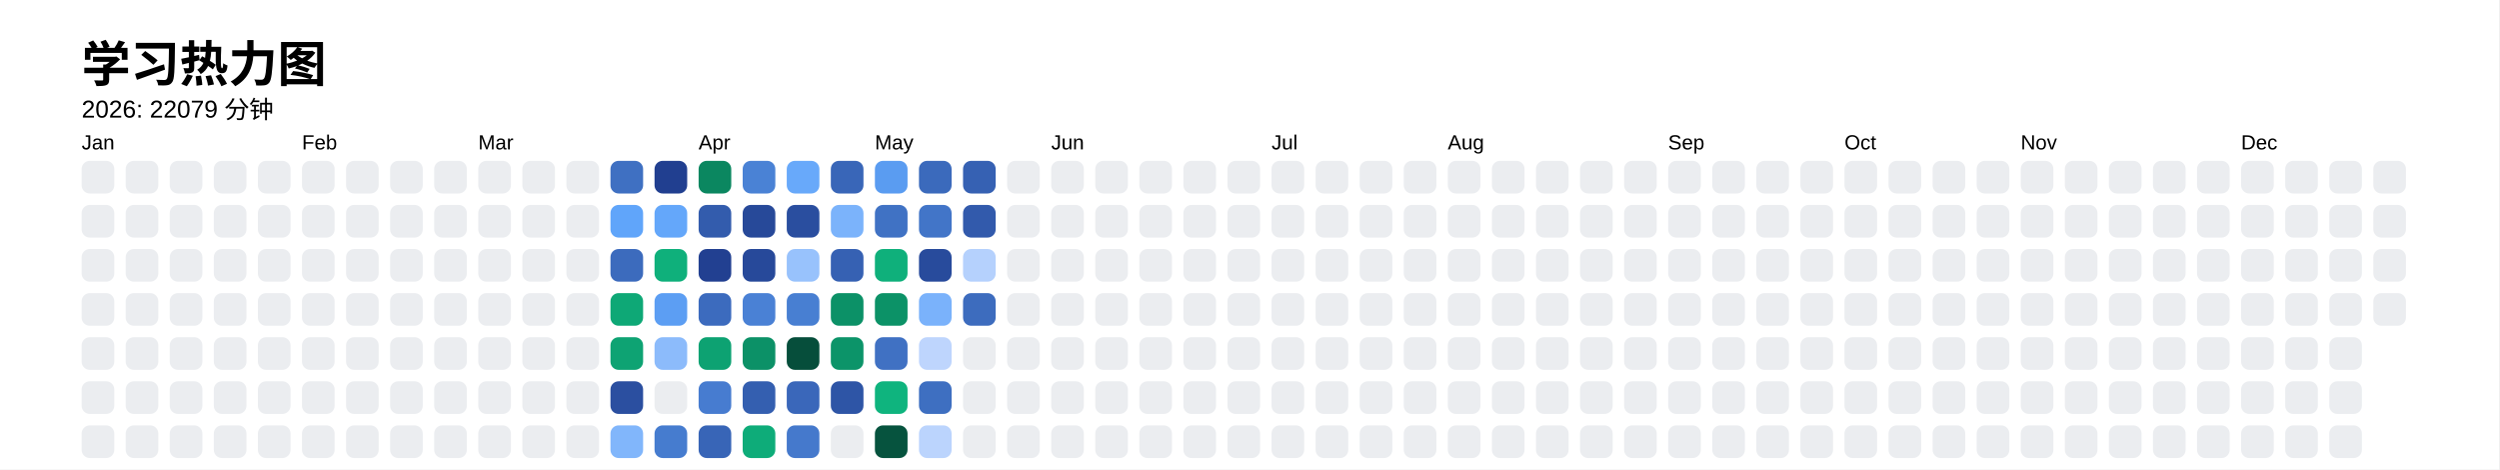
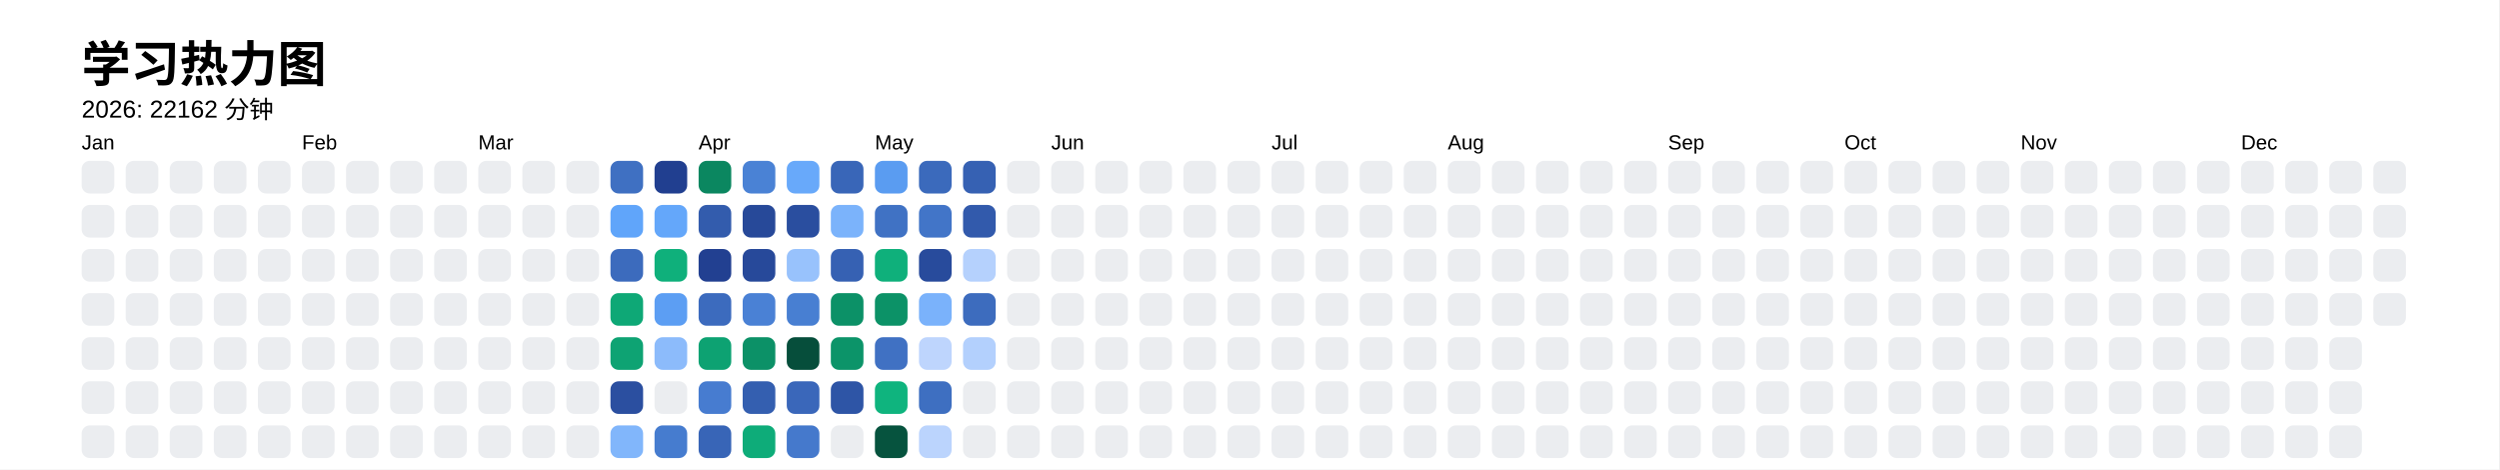
<svg xmlns="http://www.w3.org/2000/svg" style="background-color:white;" baseProfile="full" height="57.5mm" version="1.1" viewBox="0,0,306.2,57.5" width="306.2mm">
  <defs />
  <rect fill="#FFFFFF" height="57.5" width="306.2" x="0" y="0" />
  <text fill="#000000" style="font-size:6px; font-family:Arial; font-weight:bold;" x="10" y="10">学习热力图</text>
-   <text fill="#000000" style="font-size:3px; font-family:Arial;" x="10" y="14.4">2026: 22079 分钟</text>
+   <text fill="#000000" style="font-size:3px; font-family:Arial;" x="10" y="14.4">2026: 22162 分钟</text>
  <text fill="#000000" style="font-size:2.5px; font-family:Arial" x="10" y="18.3">Jan</text>
  <rect fill="#ebedf0" height="4" rx="1" ry="1" width="4" x="10" y="19.7" />
  <rect fill="#ebedf0" height="4" rx="1" ry="1" width="4" x="10" y="25.1" />
  <rect fill="#ebedf0" height="4" rx="1" ry="1" width="4" x="10" y="30.5" />
  <rect fill="#ebedf0" height="4" rx="1" ry="1" width="4" x="10" y="35.9" />
  <rect fill="#ebedf0" height="4" rx="1" ry="1" width="4" x="10" y="41.3" />
  <rect fill="#ebedf0" height="4" rx="1" ry="1" width="4" x="10" y="46.7" />
  <rect fill="#ebedf0" height="4" rx="1" ry="1" width="4" x="10" y="52.1" />
  <rect fill="#ebedf0" height="4" rx="1" ry="1" width="4" x="15.4" y="19.7" />
  <rect fill="#ebedf0" height="4" rx="1" ry="1" width="4" x="15.4" y="25.1" />
  <rect fill="#ebedf0" height="4" rx="1" ry="1" width="4" x="15.4" y="30.5" />
  <rect fill="#ebedf0" height="4" rx="1" ry="1" width="4" x="15.4" y="35.9" />
  <rect fill="#ebedf0" height="4" rx="1" ry="1" width="4" x="15.4" y="41.3" />
  <rect fill="#ebedf0" height="4" rx="1" ry="1" width="4" x="15.4" y="46.7" />
  <rect fill="#ebedf0" height="4" rx="1" ry="1" width="4" x="15.4" y="52.1" />
  <rect fill="#ebedf0" height="4" rx="1" ry="1" width="4" x="20.8" y="19.7" />
  <rect fill="#ebedf0" height="4" rx="1" ry="1" width="4" x="20.8" y="25.1" />
  <rect fill="#ebedf0" height="4" rx="1" ry="1" width="4" x="20.8" y="30.5" />
  <rect fill="#ebedf0" height="4" rx="1" ry="1" width="4" x="20.8" y="35.9" />
  <rect fill="#ebedf0" height="4" rx="1" ry="1" width="4" x="20.8" y="41.3" />
  <rect fill="#ebedf0" height="4" rx="1" ry="1" width="4" x="20.8" y="46.7" />
  <rect fill="#ebedf0" height="4" rx="1" ry="1" width="4" x="20.8" y="52.1" />
  <rect fill="#ebedf0" height="4" rx="1" ry="1" width="4" x="26.2" y="19.7" />
  <rect fill="#ebedf0" height="4" rx="1" ry="1" width="4" x="26.2" y="25.1" />
  <rect fill="#ebedf0" height="4" rx="1" ry="1" width="4" x="26.2" y="30.5" />
  <rect fill="#ebedf0" height="4" rx="1" ry="1" width="4" x="26.2" y="35.9" />
  <rect fill="#ebedf0" height="4" rx="1" ry="1" width="4" x="26.2" y="41.3" />
  <rect fill="#ebedf0" height="4" rx="1" ry="1" width="4" x="26.2" y="46.7" />
  <rect fill="#ebedf0" height="4" rx="1" ry="1" width="4" x="26.2" y="52.1" />
  <rect fill="#ebedf0" height="4" rx="1" ry="1" width="4" x="31.6" y="19.7" />
  <rect fill="#ebedf0" height="4" rx="1" ry="1" width="4" x="31.6" y="25.1" />
  <rect fill="#ebedf0" height="4" rx="1" ry="1" width="4" x="31.6" y="30.5" />
  <rect fill="#ebedf0" height="4" rx="1" ry="1" width="4" x="31.6" y="35.9" />
  <rect fill="#ebedf0" height="4" rx="1" ry="1" width="4" x="31.6" y="41.3" />
  <rect fill="#ebedf0" height="4" rx="1" ry="1" width="4" x="31.6" y="46.7" />
  <rect fill="#ebedf0" height="4" rx="1" ry="1" width="4" x="31.6" y="52.1" />
  <text fill="#000000" style="font-size:2.5px; font-family:Arial" x="37.0" y="18.3">Feb</text>
  <rect fill="#ebedf0" height="4" rx="1" ry="1" width="4" x="37.0" y="19.7" />
  <rect fill="#ebedf0" height="4" rx="1" ry="1" width="4" x="37.0" y="25.1" />
  <rect fill="#ebedf0" height="4" rx="1" ry="1" width="4" x="37.0" y="30.5" />
  <rect fill="#ebedf0" height="4" rx="1" ry="1" width="4" x="37.0" y="35.9" />
  <rect fill="#ebedf0" height="4" rx="1" ry="1" width="4" x="37.0" y="41.3" />
  <rect fill="#ebedf0" height="4" rx="1" ry="1" width="4" x="37.0" y="46.7" />
  <rect fill="#ebedf0" height="4" rx="1" ry="1" width="4" x="37.0" y="52.1" />
  <rect fill="#ebedf0" height="4" rx="1" ry="1" width="4" x="42.4" y="19.7" />
  <rect fill="#ebedf0" height="4" rx="1" ry="1" width="4" x="42.4" y="25.1" />
  <rect fill="#ebedf0" height="4" rx="1" ry="1" width="4" x="42.4" y="30.5" />
  <rect fill="#ebedf0" height="4" rx="1" ry="1" width="4" x="42.4" y="35.9" />
  <rect fill="#ebedf0" height="4" rx="1" ry="1" width="4" x="42.4" y="41.3" />
  <rect fill="#ebedf0" height="4" rx="1" ry="1" width="4" x="42.4" y="46.7" />
  <rect fill="#ebedf0" height="4" rx="1" ry="1" width="4" x="42.4" y="52.1" />
  <rect fill="#ebedf0" height="4" rx="1" ry="1" width="4" x="47.8" y="19.7" />
  <rect fill="#ebedf0" height="4" rx="1" ry="1" width="4" x="47.8" y="25.1" />
  <rect fill="#ebedf0" height="4" rx="1" ry="1" width="4" x="47.8" y="30.5" />
  <rect fill="#ebedf0" height="4" rx="1" ry="1" width="4" x="47.8" y="35.9" />
  <rect fill="#ebedf0" height="4" rx="1" ry="1" width="4" x="47.8" y="41.3" />
  <rect fill="#ebedf0" height="4" rx="1" ry="1" width="4" x="47.8" y="46.7" />
  <rect fill="#ebedf0" height="4" rx="1" ry="1" width="4" x="47.8" y="52.1" />
  <rect fill="#ebedf0" height="4" rx="1" ry="1" width="4" x="53.2" y="19.7" />
  <rect fill="#ebedf0" height="4" rx="1" ry="1" width="4" x="53.2" y="25.1" />
  <rect fill="#ebedf0" height="4" rx="1" ry="1" width="4" x="53.2" y="30.5" />
  <rect fill="#ebedf0" height="4" rx="1" ry="1" width="4" x="53.2" y="35.9" />
  <rect fill="#ebedf0" height="4" rx="1" ry="1" width="4" x="53.2" y="41.3" />
  <rect fill="#ebedf0" height="4" rx="1" ry="1" width="4" x="53.2" y="46.7" />
  <rect fill="#ebedf0" height="4" rx="1" ry="1" width="4" x="53.2" y="52.1" />
  <text fill="#000000" style="font-size:2.5px; font-family:Arial" x="58.6" y="18.3">Mar</text>
  <rect fill="#ebedf0" height="4" rx="1" ry="1" width="4" x="58.6" y="19.7" />
  <rect fill="#ebedf0" height="4" rx="1" ry="1" width="4" x="58.6" y="25.1" />
  <rect fill="#ebedf0" height="4" rx="1" ry="1" width="4" x="58.6" y="30.5" />
  <rect fill="#ebedf0" height="4" rx="1" ry="1" width="4" x="58.6" y="35.9" />
  <rect fill="#ebedf0" height="4" rx="1" ry="1" width="4" x="58.6" y="41.3" />
  <rect fill="#ebedf0" height="4" rx="1" ry="1" width="4" x="58.6" y="46.7" />
  <rect fill="#ebedf0" height="4" rx="1" ry="1" width="4" x="58.6" y="52.1" />
  <rect fill="#ebedf0" height="4" rx="1" ry="1" width="4" x="64" y="19.7" />
  <rect fill="#ebedf0" height="4" rx="1" ry="1" width="4" x="64" y="25.1" />
  <rect fill="#ebedf0" height="4" rx="1" ry="1" width="4" x="64" y="30.5" />
  <rect fill="#ebedf0" height="4" rx="1" ry="1" width="4" x="64" y="35.9" />
  <rect fill="#ebedf0" height="4" rx="1" ry="1" width="4" x="64" y="41.3" />
  <rect fill="#ebedf0" height="4" rx="1" ry="1" width="4" x="64" y="46.7" />
  <rect fill="#ebedf0" height="4" rx="1" ry="1" width="4" x="64" y="52.1" />
  <rect fill="#ebedf0" height="4" rx="1" ry="1" width="4" x="69.4" y="19.7" />
  <rect fill="#ebedf0" height="4" rx="1" ry="1" width="4" x="69.4" y="25.1" />
  <rect fill="#ebedf0" height="4" rx="1" ry="1" width="4" x="69.4" y="30.5" />
  <rect fill="#ebedf0" height="4" rx="1" ry="1" width="4" x="69.4" y="35.9" />
  <rect fill="#ebedf0" height="4" rx="1" ry="1" width="4" x="69.4" y="41.3" />
  <rect fill="#ebedf0" height="4" rx="1" ry="1" width="4" x="69.4" y="46.7" />
  <rect fill="#ebedf0" height="4" rx="1" ry="1" width="4" x="69.4" y="52.1" />
  <rect fill="#3f70c2" height="4" rx="1" ry="1" width="4" x="74.8" y="19.7" />
  <rect fill="#60a5fa" height="4" rx="1" ry="1" width="4" x="74.8" y="25.1" />
  <rect fill="#3c6bbd" height="4" rx="1" ry="1" width="4" x="74.8" y="30.5" />
  <rect fill="#0ea876" height="4" rx="1" ry="1" width="4" x="74.8" y="35.9" />
  <rect fill="#0ea373" height="4" rx="1" ry="1" width="4" x="74.8" y="41.3" />
  <rect fill="#2b4fa0" height="4" rx="1" ry="1" width="4" x="74.8" y="46.7" />
  <rect fill="#81b6fb" height="4" rx="1" ry="1" width="4" x="74.8" y="52.1" />
  <rect fill="#213f90" height="4" rx="1" ry="1" width="4" x="80.2" y="19.7" />
  <rect fill="#64a7fa" height="4" rx="1" ry="1" width="4" x="80.2" y="25.1" />
  <rect fill="#0fb07b" height="4" rx="1" ry="1" width="4" x="80.2" y="30.5" />
  <rect fill="#5c9ef3" height="4" rx="1" ry="1" width="4" x="80.2" y="35.9" />
  <rect fill="#8cbbfb" height="4" rx="1" ry="1" width="4" x="80.2" y="41.3" />
  <rect fill="#ebedf0" height="4" rx="1" ry="1" width="4" x="80.2" y="46.7" />
  <rect fill="#467ccf" height="4" rx="1" ry="1" width="4" x="80.2" y="52.1" />
  <text fill="#000000" style="font-size:2.5px; font-family:Arial" x="85.6" y="18.3">Apr</text>
  <rect fill="#0b8760" height="4" rx="1" ry="1" width="4" x="85.6" y="19.7" />
  <rect fill="#335cad" height="4" rx="1" ry="1" width="4" x="85.6" y="25.1" />
  <rect fill="#224091" height="4" rx="1" ry="1" width="4" x="85.6" y="30.5" />
  <rect fill="#3c6bbe" height="4" rx="1" ry="1" width="4" x="85.6" y="35.9" />
  <rect fill="#0da272" height="4" rx="1" ry="1" width="4" x="85.6" y="41.3" />
  <rect fill="#477cd0" height="4" rx="1" ry="1" width="4" x="85.6" y="46.7" />
  <rect fill="#3865b7" height="4" rx="1" ry="1" width="4" x="85.6" y="52.1" />
  <rect fill="#4a82d5" height="4" rx="1" ry="1" width="4" x="91" y="19.7" />
  <rect fill="#274999" height="4" rx="1" ry="1" width="4" x="91" y="25.1" />
  <rect fill="#27499a" height="4" rx="1" ry="1" width="4" x="91" y="30.5" />
  <rect fill="#4a81d5" height="4" rx="1" ry="1" width="4" x="91" y="35.9" />
  <rect fill="#0c9167" height="4" rx="1" ry="1" width="4" x="91" y="41.3" />
  <rect fill="#345fb0" height="4" rx="1" ry="1" width="4" x="91" y="46.7" />
  <rect fill="#0eac79" height="4" rx="1" ry="1" width="4" x="91" y="52.1" />
  <rect fill="#68a9fa" height="4" rx="1" ry="1" width="4" x="96.4" y="19.7" />
  <rect fill="#2a4e9f" height="4" rx="1" ry="1" width="4" x="96.4" y="25.1" />
  <rect fill="#98c2fc" height="4" rx="1" ry="1" width="4" x="96.4" y="30.5" />
  <rect fill="#487fd2" height="4" rx="1" ry="1" width="4" x="96.4" y="35.9" />
  <rect fill="#064e3b" height="4" rx="1" ry="1" width="4" x="96.4" y="41.3" />
  <rect fill="#3a67ba" height="4" rx="1" ry="1" width="4" x="96.4" y="46.7" />
  <rect fill="#4579cc" height="4" rx="1" ry="1" width="4" x="96.4" y="52.1" />
  <rect fill="#3966b8" height="4" rx="1" ry="1" width="4" x="101.8" y="19.7" />
  <rect fill="#7bb3fb" height="4" rx="1" ry="1" width="4" x="101.8" y="25.1" />
  <rect fill="#3661b3" height="4" rx="1" ry="1" width="4" x="101.8" y="30.5" />
  <rect fill="#0c9167" height="4" rx="1" ry="1" width="4" x="101.8" y="35.9" />
  <rect fill="#0c9469" height="4" rx="1" ry="1" width="4" x="101.8" y="41.3" />
  <rect fill="#2e55a6" height="4" rx="1" ry="1" width="4" x="101.8" y="46.7" />
  <rect fill="#ebedf0" height="4" rx="1" ry="1" width="4" x="101.8" y="52.1" />
  <text fill="#000000" style="font-size:2.5px; font-family:Arial" x="107.2" y="18.3">May</text>
  <rect fill="#5a9cf1" height="4" rx="1" ry="1" width="4" x="107.2" y="19.7" />
  <rect fill="#4072c4" height="4" rx="1" ry="1" width="4" x="107.2" y="25.1" />
  <rect fill="#0fb07b" height="4" rx="1" ry="1" width="4" x="107.2" y="30.5" />
  <rect fill="#0c9267" height="4" rx="1" ry="1" width="4" x="107.2" y="35.9" />
  <rect fill="#4071c3" height="4" rx="1" ry="1" width="4" x="107.2" y="41.3" />
  <rect fill="#0fb47e" height="4" rx="1" ry="1" width="4" x="107.2" y="46.7" />
  <rect fill="#06533e" height="4" rx="1" ry="1" width="4" x="107.2" y="52.1" />
  <rect fill="#3b6abc" height="4" rx="1" ry="1" width="4" x="112.6" y="19.7" />
  <rect fill="#4275c8" height="4" rx="1" ry="1" width="4" x="112.6" y="25.1" />
  <rect fill="#284b9c" height="4" rx="1" ry="1" width="4" x="112.6" y="30.5" />
  <rect fill="#7ab2fb" height="4" rx="1" ry="1" width="4" x="112.6" y="35.9" />
  <rect fill="#bed5fd" height="4" rx="1" ry="1" width="4" x="112.6" y="41.3" />
  <rect fill="#3e6fc1" height="4" rx="1" ry="1" width="4" x="112.6" y="46.7" />
  <rect fill="#bbd4fd" height="4" rx="1" ry="1" width="4" x="112.6" y="52.1" />
  <rect fill="#3661b3" height="4" rx="1" ry="1" width="4" x="118" y="19.7" />
  <rect fill="#325aac" height="4" rx="1" ry="1" width="4" x="118" y="25.1" />
  <rect fill="#b5d1fd" height="4" rx="1" ry="1" width="4" x="118" y="30.5" />
  <rect fill="#3d6cbe" height="4" rx="1" ry="1" width="4" x="118" y="35.9" />
-   <rect fill="#ebedf0" height="4" rx="1" ry="1" width="4" x="118" y="41.3" />
+   <rect fill="#b3d0fd" height="4" rx="1" ry="1" width="4" x="118" y="41.3" />
  <rect fill="#ebedf0" height="4" rx="1" ry="1" width="4" x="118" y="46.7" />
  <rect fill="#ebedf0" height="4" rx="1" ry="1" width="4" x="118" y="52.1" />
  <rect fill="#ebedf0" height="4" rx="1" ry="1" width="4" x="123.4" y="19.7" />
  <rect fill="#ebedf0" height="4" rx="1" ry="1" width="4" x="123.4" y="25.1" />
  <rect fill="#ebedf0" height="4" rx="1" ry="1" width="4" x="123.4" y="30.5" />
  <rect fill="#ebedf0" height="4" rx="1" ry="1" width="4" x="123.4" y="35.9" />
  <rect fill="#ebedf0" height="4" rx="1" ry="1" width="4" x="123.4" y="41.3" />
  <rect fill="#ebedf0" height="4" rx="1" ry="1" width="4" x="123.4" y="46.7" />
  <rect fill="#ebedf0" height="4" rx="1" ry="1" width="4" x="123.4" y="52.1" />
  <text fill="#000000" style="font-size:2.5px; font-family:Arial" x="128.8" y="18.3">Jun</text>
  <rect fill="#ebedf0" height="4" rx="1" ry="1" width="4" x="128.8" y="19.7" />
  <rect fill="#ebedf0" height="4" rx="1" ry="1" width="4" x="128.8" y="25.1" />
  <rect fill="#ebedf0" height="4" rx="1" ry="1" width="4" x="128.8" y="30.5" />
  <rect fill="#ebedf0" height="4" rx="1" ry="1" width="4" x="128.8" y="35.9" />
  <rect fill="#ebedf0" height="4" rx="1" ry="1" width="4" x="128.8" y="41.3" />
  <rect fill="#ebedf0" height="4" rx="1" ry="1" width="4" x="128.8" y="46.7" />
  <rect fill="#ebedf0" height="4" rx="1" ry="1" width="4" x="128.8" y="52.1" />
  <rect fill="#ebedf0" height="4" rx="1" ry="1" width="4" x="134.2" y="19.7" />
  <rect fill="#ebedf0" height="4" rx="1" ry="1" width="4" x="134.2" y="25.1" />
  <rect fill="#ebedf0" height="4" rx="1" ry="1" width="4" x="134.2" y="30.5" />
  <rect fill="#ebedf0" height="4" rx="1" ry="1" width="4" x="134.2" y="35.9" />
  <rect fill="#ebedf0" height="4" rx="1" ry="1" width="4" x="134.2" y="41.3" />
  <rect fill="#ebedf0" height="4" rx="1" ry="1" width="4" x="134.2" y="46.7" />
  <rect fill="#ebedf0" height="4" rx="1" ry="1" width="4" x="134.2" y="52.1" />
  <rect fill="#ebedf0" height="4" rx="1" ry="1" width="4" x="139.6" y="19.7" />
  <rect fill="#ebedf0" height="4" rx="1" ry="1" width="4" x="139.6" y="25.1" />
  <rect fill="#ebedf0" height="4" rx="1" ry="1" width="4" x="139.6" y="30.5" />
  <rect fill="#ebedf0" height="4" rx="1" ry="1" width="4" x="139.6" y="35.9" />
  <rect fill="#ebedf0" height="4" rx="1" ry="1" width="4" x="139.6" y="41.3" />
  <rect fill="#ebedf0" height="4" rx="1" ry="1" width="4" x="139.6" y="46.7" />
  <rect fill="#ebedf0" height="4" rx="1" ry="1" width="4" x="139.6" y="52.1" />
  <rect fill="#ebedf0" height="4" rx="1" ry="1" width="4" x="145" y="19.7" />
  <rect fill="#ebedf0" height="4" rx="1" ry="1" width="4" x="145" y="25.1" />
  <rect fill="#ebedf0" height="4" rx="1" ry="1" width="4" x="145" y="30.5" />
  <rect fill="#ebedf0" height="4" rx="1" ry="1" width="4" x="145" y="35.9" />
  <rect fill="#ebedf0" height="4" rx="1" ry="1" width="4" x="145" y="41.3" />
  <rect fill="#ebedf0" height="4" rx="1" ry="1" width="4" x="145" y="46.7" />
  <rect fill="#ebedf0" height="4" rx="1" ry="1" width="4" x="145" y="52.1" />
  <rect fill="#ebedf0" height="4" rx="1" ry="1" width="4" x="150.4" y="19.7" />
  <rect fill="#ebedf0" height="4" rx="1" ry="1" width="4" x="150.4" y="25.1" />
  <rect fill="#ebedf0" height="4" rx="1" ry="1" width="4" x="150.4" y="30.5" />
  <rect fill="#ebedf0" height="4" rx="1" ry="1" width="4" x="150.4" y="35.9" />
  <rect fill="#ebedf0" height="4" rx="1" ry="1" width="4" x="150.4" y="41.3" />
  <rect fill="#ebedf0" height="4" rx="1" ry="1" width="4" x="150.4" y="46.7" />
  <rect fill="#ebedf0" height="4" rx="1" ry="1" width="4" x="150.4" y="52.1" />
  <text fill="#000000" style="font-size:2.5px; font-family:Arial" x="155.8" y="18.3">Jul</text>
  <rect fill="#ebedf0" height="4" rx="1" ry="1" width="4" x="155.8" y="19.7" />
  <rect fill="#ebedf0" height="4" rx="1" ry="1" width="4" x="155.8" y="25.1" />
  <rect fill="#ebedf0" height="4" rx="1" ry="1" width="4" x="155.8" y="30.5" />
  <rect fill="#ebedf0" height="4" rx="1" ry="1" width="4" x="155.8" y="35.9" />
  <rect fill="#ebedf0" height="4" rx="1" ry="1" width="4" x="155.8" y="41.3" />
  <rect fill="#ebedf0" height="4" rx="1" ry="1" width="4" x="155.8" y="46.7" />
  <rect fill="#ebedf0" height="4" rx="1" ry="1" width="4" x="155.8" y="52.1" />
  <rect fill="#ebedf0" height="4" rx="1" ry="1" width="4" x="161.2" y="19.7" />
  <rect fill="#ebedf0" height="4" rx="1" ry="1" width="4" x="161.2" y="25.1" />
  <rect fill="#ebedf0" height="4" rx="1" ry="1" width="4" x="161.2" y="30.5" />
  <rect fill="#ebedf0" height="4" rx="1" ry="1" width="4" x="161.2" y="35.9" />
  <rect fill="#ebedf0" height="4" rx="1" ry="1" width="4" x="161.2" y="41.3" />
  <rect fill="#ebedf0" height="4" rx="1" ry="1" width="4" x="161.2" y="46.7" />
  <rect fill="#ebedf0" height="4" rx="1" ry="1" width="4" x="161.2" y="52.1" />
  <rect fill="#ebedf0" height="4" rx="1" ry="1" width="4" x="166.6" y="19.7" />
  <rect fill="#ebedf0" height="4" rx="1" ry="1" width="4" x="166.6" y="25.1" />
  <rect fill="#ebedf0" height="4" rx="1" ry="1" width="4" x="166.6" y="30.5" />
  <rect fill="#ebedf0" height="4" rx="1" ry="1" width="4" x="166.6" y="35.9" />
  <rect fill="#ebedf0" height="4" rx="1" ry="1" width="4" x="166.6" y="41.3" />
  <rect fill="#ebedf0" height="4" rx="1" ry="1" width="4" x="166.6" y="46.7" />
  <rect fill="#ebedf0" height="4" rx="1" ry="1" width="4" x="166.6" y="52.1" />
  <rect fill="#ebedf0" height="4" rx="1" ry="1" width="4" x="172" y="19.7" />
  <rect fill="#ebedf0" height="4" rx="1" ry="1" width="4" x="172" y="25.1" />
  <rect fill="#ebedf0" height="4" rx="1" ry="1" width="4" x="172" y="30.5" />
  <rect fill="#ebedf0" height="4" rx="1" ry="1" width="4" x="172" y="35.9" />
  <rect fill="#ebedf0" height="4" rx="1" ry="1" width="4" x="172" y="41.3" />
  <rect fill="#ebedf0" height="4" rx="1" ry="1" width="4" x="172" y="46.7" />
  <rect fill="#ebedf0" height="4" rx="1" ry="1" width="4" x="172" y="52.1" />
  <text fill="#000000" style="font-size:2.5px; font-family:Arial" x="177.4" y="18.3">Aug</text>
  <rect fill="#ebedf0" height="4" rx="1" ry="1" width="4" x="177.4" y="19.7" />
  <rect fill="#ebedf0" height="4" rx="1" ry="1" width="4" x="177.4" y="25.1" />
  <rect fill="#ebedf0" height="4" rx="1" ry="1" width="4" x="177.4" y="30.5" />
  <rect fill="#ebedf0" height="4" rx="1" ry="1" width="4" x="177.4" y="35.9" />
  <rect fill="#ebedf0" height="4" rx="1" ry="1" width="4" x="177.4" y="41.3" />
  <rect fill="#ebedf0" height="4" rx="1" ry="1" width="4" x="177.4" y="46.7" />
  <rect fill="#ebedf0" height="4" rx="1" ry="1" width="4" x="177.4" y="52.1" />
  <rect fill="#ebedf0" height="4" rx="1" ry="1" width="4" x="182.8" y="19.7" />
  <rect fill="#ebedf0" height="4" rx="1" ry="1" width="4" x="182.8" y="25.1" />
  <rect fill="#ebedf0" height="4" rx="1" ry="1" width="4" x="182.8" y="30.5" />
  <rect fill="#ebedf0" height="4" rx="1" ry="1" width="4" x="182.8" y="35.9" />
  <rect fill="#ebedf0" height="4" rx="1" ry="1" width="4" x="182.8" y="41.3" />
  <rect fill="#ebedf0" height="4" rx="1" ry="1" width="4" x="182.8" y="46.7" />
  <rect fill="#ebedf0" height="4" rx="1" ry="1" width="4" x="182.8" y="52.1" />
  <rect fill="#ebedf0" height="4" rx="1" ry="1" width="4" x="188.2" y="19.7" />
  <rect fill="#ebedf0" height="4" rx="1" ry="1" width="4" x="188.2" y="25.1" />
  <rect fill="#ebedf0" height="4" rx="1" ry="1" width="4" x="188.2" y="30.5" />
  <rect fill="#ebedf0" height="4" rx="1" ry="1" width="4" x="188.2" y="35.9" />
  <rect fill="#ebedf0" height="4" rx="1" ry="1" width="4" x="188.2" y="41.3" />
  <rect fill="#ebedf0" height="4" rx="1" ry="1" width="4" x="188.2" y="46.7" />
  <rect fill="#ebedf0" height="4" rx="1" ry="1" width="4" x="188.2" y="52.1" />
  <rect fill="#ebedf0" height="4" rx="1" ry="1" width="4" x="193.6" y="19.7" />
  <rect fill="#ebedf0" height="4" rx="1" ry="1" width="4" x="193.6" y="25.1" />
  <rect fill="#ebedf0" height="4" rx="1" ry="1" width="4" x="193.6" y="30.5" />
  <rect fill="#ebedf0" height="4" rx="1" ry="1" width="4" x="193.6" y="35.9" />
  <rect fill="#ebedf0" height="4" rx="1" ry="1" width="4" x="193.6" y="41.3" />
  <rect fill="#ebedf0" height="4" rx="1" ry="1" width="4" x="193.6" y="46.7" />
  <rect fill="#ebedf0" height="4" rx="1" ry="1" width="4" x="193.6" y="52.1" />
  <rect fill="#ebedf0" height="4" rx="1" ry="1" width="4" x="199" y="19.7" />
  <rect fill="#ebedf0" height="4" rx="1" ry="1" width="4" x="199" y="25.1" />
  <rect fill="#ebedf0" height="4" rx="1" ry="1" width="4" x="199" y="30.5" />
  <rect fill="#ebedf0" height="4" rx="1" ry="1" width="4" x="199" y="35.9" />
  <rect fill="#ebedf0" height="4" rx="1" ry="1" width="4" x="199" y="41.3" />
  <rect fill="#ebedf0" height="4" rx="1" ry="1" width="4" x="199" y="46.7" />
  <rect fill="#ebedf0" height="4" rx="1" ry="1" width="4" x="199" y="52.1" />
  <text fill="#000000" style="font-size:2.5px; font-family:Arial" x="204.4" y="18.3">Sep</text>
  <rect fill="#ebedf0" height="4" rx="1" ry="1" width="4" x="204.4" y="19.7" />
  <rect fill="#ebedf0" height="4" rx="1" ry="1" width="4" x="204.4" y="25.1" />
  <rect fill="#ebedf0" height="4" rx="1" ry="1" width="4" x="204.4" y="30.5" />
  <rect fill="#ebedf0" height="4" rx="1" ry="1" width="4" x="204.4" y="35.9" />
  <rect fill="#ebedf0" height="4" rx="1" ry="1" width="4" x="204.4" y="41.3" />
  <rect fill="#ebedf0" height="4" rx="1" ry="1" width="4" x="204.4" y="46.7" />
  <rect fill="#ebedf0" height="4" rx="1" ry="1" width="4" x="204.4" y="52.1" />
  <rect fill="#ebedf0" height="4" rx="1" ry="1" width="4" x="209.8" y="19.7" />
  <rect fill="#ebedf0" height="4" rx="1" ry="1" width="4" x="209.8" y="25.1" />
  <rect fill="#ebedf0" height="4" rx="1" ry="1" width="4" x="209.8" y="30.5" />
  <rect fill="#ebedf0" height="4" rx="1" ry="1" width="4" x="209.8" y="35.9" />
  <rect fill="#ebedf0" height="4" rx="1" ry="1" width="4" x="209.8" y="41.3" />
  <rect fill="#ebedf0" height="4" rx="1" ry="1" width="4" x="209.8" y="46.7" />
  <rect fill="#ebedf0" height="4" rx="1" ry="1" width="4" x="209.8" y="52.1" />
  <rect fill="#ebedf0" height="4" rx="1" ry="1" width="4" x="215.2" y="19.7" />
  <rect fill="#ebedf0" height="4" rx="1" ry="1" width="4" x="215.2" y="25.1" />
  <rect fill="#ebedf0" height="4" rx="1" ry="1" width="4" x="215.2" y="30.5" />
  <rect fill="#ebedf0" height="4" rx="1" ry="1" width="4" x="215.2" y="35.9" />
  <rect fill="#ebedf0" height="4" rx="1" ry="1" width="4" x="215.2" y="41.3" />
  <rect fill="#ebedf0" height="4" rx="1" ry="1" width="4" x="215.2" y="46.7" />
  <rect fill="#ebedf0" height="4" rx="1" ry="1" width="4" x="215.2" y="52.1" />
  <rect fill="#ebedf0" height="4" rx="1" ry="1" width="4" x="220.6" y="19.7" />
  <rect fill="#ebedf0" height="4" rx="1" ry="1" width="4" x="220.6" y="25.1" />
  <rect fill="#ebedf0" height="4" rx="1" ry="1" width="4" x="220.6" y="30.5" />
  <rect fill="#ebedf0" height="4" rx="1" ry="1" width="4" x="220.6" y="35.9" />
  <rect fill="#ebedf0" height="4" rx="1" ry="1" width="4" x="220.6" y="41.3" />
  <rect fill="#ebedf0" height="4" rx="1" ry="1" width="4" x="220.6" y="46.7" />
  <rect fill="#ebedf0" height="4" rx="1" ry="1" width="4" x="220.6" y="52.1" />
  <text fill="#000000" style="font-size:2.5px; font-family:Arial" x="226" y="18.3">Oct</text>
  <rect fill="#ebedf0" height="4" rx="1" ry="1" width="4" x="226" y="19.7" />
  <rect fill="#ebedf0" height="4" rx="1" ry="1" width="4" x="226" y="25.1" />
  <rect fill="#ebedf0" height="4" rx="1" ry="1" width="4" x="226" y="30.5" />
  <rect fill="#ebedf0" height="4" rx="1" ry="1" width="4" x="226" y="35.9" />
  <rect fill="#ebedf0" height="4" rx="1" ry="1" width="4" x="226" y="41.3" />
  <rect fill="#ebedf0" height="4" rx="1" ry="1" width="4" x="226" y="46.7" />
  <rect fill="#ebedf0" height="4" rx="1" ry="1" width="4" x="226" y="52.1" />
  <rect fill="#ebedf0" height="4" rx="1" ry="1" width="4" x="231.4" y="19.7" />
  <rect fill="#ebedf0" height="4" rx="1" ry="1" width="4" x="231.4" y="25.1" />
  <rect fill="#ebedf0" height="4" rx="1" ry="1" width="4" x="231.4" y="30.5" />
  <rect fill="#ebedf0" height="4" rx="1" ry="1" width="4" x="231.4" y="35.9" />
  <rect fill="#ebedf0" height="4" rx="1" ry="1" width="4" x="231.4" y="41.3" />
  <rect fill="#ebedf0" height="4" rx="1" ry="1" width="4" x="231.4" y="46.7" />
  <rect fill="#ebedf0" height="4" rx="1" ry="1" width="4" x="231.4" y="52.1" />
  <rect fill="#ebedf0" height="4" rx="1" ry="1" width="4" x="236.8" y="19.7" />
  <rect fill="#ebedf0" height="4" rx="1" ry="1" width="4" x="236.8" y="25.1" />
  <rect fill="#ebedf0" height="4" rx="1" ry="1" width="4" x="236.8" y="30.5" />
  <rect fill="#ebedf0" height="4" rx="1" ry="1" width="4" x="236.8" y="35.9" />
  <rect fill="#ebedf0" height="4" rx="1" ry="1" width="4" x="236.8" y="41.3" />
  <rect fill="#ebedf0" height="4" rx="1" ry="1" width="4" x="236.8" y="46.7" />
  <rect fill="#ebedf0" height="4" rx="1" ry="1" width="4" x="236.8" y="52.1" />
  <rect fill="#ebedf0" height="4" rx="1" ry="1" width="4" x="242.2" y="19.7" />
  <rect fill="#ebedf0" height="4" rx="1" ry="1" width="4" x="242.2" y="25.1" />
  <rect fill="#ebedf0" height="4" rx="1" ry="1" width="4" x="242.2" y="30.5" />
  <rect fill="#ebedf0" height="4" rx="1" ry="1" width="4" x="242.2" y="35.9" />
  <rect fill="#ebedf0" height="4" rx="1" ry="1" width="4" x="242.2" y="41.3" />
  <rect fill="#ebedf0" height="4" rx="1" ry="1" width="4" x="242.2" y="46.7" />
  <rect fill="#ebedf0" height="4" rx="1" ry="1" width="4" x="242.2" y="52.1" />
  <text fill="#000000" style="font-size:2.5px; font-family:Arial" x="247.6" y="18.3">Nov</text>
  <rect fill="#ebedf0" height="4" rx="1" ry="1" width="4" x="247.6" y="19.7" />
  <rect fill="#ebedf0" height="4" rx="1" ry="1" width="4" x="247.6" y="25.1" />
  <rect fill="#ebedf0" height="4" rx="1" ry="1" width="4" x="247.6" y="30.5" />
  <rect fill="#ebedf0" height="4" rx="1" ry="1" width="4" x="247.6" y="35.9" />
  <rect fill="#ebedf0" height="4" rx="1" ry="1" width="4" x="247.6" y="41.3" />
  <rect fill="#ebedf0" height="4" rx="1" ry="1" width="4" x="247.6" y="46.7" />
  <rect fill="#ebedf0" height="4" rx="1" ry="1" width="4" x="247.6" y="52.1" />
  <rect fill="#ebedf0" height="4" rx="1" ry="1" width="4" x="253" y="19.7" />
  <rect fill="#ebedf0" height="4" rx="1" ry="1" width="4" x="253" y="25.1" />
  <rect fill="#ebedf0" height="4" rx="1" ry="1" width="4" x="253" y="30.5" />
  <rect fill="#ebedf0" height="4" rx="1" ry="1" width="4" x="253" y="35.9" />
  <rect fill="#ebedf0" height="4" rx="1" ry="1" width="4" x="253" y="41.3" />
  <rect fill="#ebedf0" height="4" rx="1" ry="1" width="4" x="253" y="46.7" />
  <rect fill="#ebedf0" height="4" rx="1" ry="1" width="4" x="253" y="52.1" />
  <rect fill="#ebedf0" height="4" rx="1" ry="1" width="4" x="258.4" y="19.7" />
  <rect fill="#ebedf0" height="4" rx="1" ry="1" width="4" x="258.4" y="25.1" />
  <rect fill="#ebedf0" height="4" rx="1" ry="1" width="4" x="258.4" y="30.5" />
  <rect fill="#ebedf0" height="4" rx="1" ry="1" width="4" x="258.4" y="35.9" />
  <rect fill="#ebedf0" height="4" rx="1" ry="1" width="4" x="258.4" y="41.3" />
  <rect fill="#ebedf0" height="4" rx="1" ry="1" width="4" x="258.4" y="46.7" />
  <rect fill="#ebedf0" height="4" rx="1" ry="1" width="4" x="258.4" y="52.1" />
  <rect fill="#ebedf0" height="4" rx="1" ry="1" width="4" x="263.8" y="19.7" />
  <rect fill="#ebedf0" height="4" rx="1" ry="1" width="4" x="263.8" y="25.1" />
  <rect fill="#ebedf0" height="4" rx="1" ry="1" width="4" x="263.8" y="30.5" />
  <rect fill="#ebedf0" height="4" rx="1" ry="1" width="4" x="263.8" y="35.9" />
  <rect fill="#ebedf0" height="4" rx="1" ry="1" width="4" x="263.8" y="41.3" />
  <rect fill="#ebedf0" height="4" rx="1" ry="1" width="4" x="263.8" y="46.7" />
  <rect fill="#ebedf0" height="4" rx="1" ry="1" width="4" x="263.8" y="52.1" />
  <rect fill="#ebedf0" height="4" rx="1" ry="1" width="4" x="269.2" y="19.7" />
  <rect fill="#ebedf0" height="4" rx="1" ry="1" width="4" x="269.2" y="25.1" />
  <rect fill="#ebedf0" height="4" rx="1" ry="1" width="4" x="269.2" y="30.5" />
  <rect fill="#ebedf0" height="4" rx="1" ry="1" width="4" x="269.2" y="35.9" />
  <rect fill="#ebedf0" height="4" rx="1" ry="1" width="4" x="269.2" y="41.3" />
  <rect fill="#ebedf0" height="4" rx="1" ry="1" width="4" x="269.2" y="46.7" />
  <rect fill="#ebedf0" height="4" rx="1" ry="1" width="4" x="269.2" y="52.1" />
  <text fill="#000000" style="font-size:2.5px; font-family:Arial" x="274.6" y="18.3">Dec</text>
  <rect fill="#ebedf0" height="4" rx="1" ry="1" width="4" x="274.6" y="19.7" />
  <rect fill="#ebedf0" height="4" rx="1" ry="1" width="4" x="274.6" y="25.1" />
  <rect fill="#ebedf0" height="4" rx="1" ry="1" width="4" x="274.6" y="30.5" />
  <rect fill="#ebedf0" height="4" rx="1" ry="1" width="4" x="274.6" y="35.9" />
  <rect fill="#ebedf0" height="4" rx="1" ry="1" width="4" x="274.6" y="41.3" />
  <rect fill="#ebedf0" height="4" rx="1" ry="1" width="4" x="274.6" y="46.7" />
  <rect fill="#ebedf0" height="4" rx="1" ry="1" width="4" x="274.6" y="52.1" />
  <rect fill="#ebedf0" height="4" rx="1" ry="1" width="4" x="280" y="19.7" />
  <rect fill="#ebedf0" height="4" rx="1" ry="1" width="4" x="280" y="25.1" />
  <rect fill="#ebedf0" height="4" rx="1" ry="1" width="4" x="280" y="30.5" />
  <rect fill="#ebedf0" height="4" rx="1" ry="1" width="4" x="280" y="35.9" />
  <rect fill="#ebedf0" height="4" rx="1" ry="1" width="4" x="280" y="41.3" />
  <rect fill="#ebedf0" height="4" rx="1" ry="1" width="4" x="280" y="46.7" />
  <rect fill="#ebedf0" height="4" rx="1" ry="1" width="4" x="280" y="52.1" />
  <rect fill="#ebedf0" height="4" rx="1" ry="1" width="4" x="285.4" y="19.7" />
  <rect fill="#ebedf0" height="4" rx="1" ry="1" width="4" x="285.4" y="25.1" />
  <rect fill="#ebedf0" height="4" rx="1" ry="1" width="4" x="285.4" y="30.5" />
  <rect fill="#ebedf0" height="4" rx="1" ry="1" width="4" x="285.4" y="35.9" />
  <rect fill="#ebedf0" height="4" rx="1" ry="1" width="4" x="285.4" y="41.3" />
  <rect fill="#ebedf0" height="4" rx="1" ry="1" width="4" x="285.4" y="46.7" />
  <rect fill="#ebedf0" height="4" rx="1" ry="1" width="4" x="285.4" y="52.1" />
  <rect fill="#ebedf0" height="4" rx="1" ry="1" width="4" x="290.8" y="19.7" />
  <rect fill="#ebedf0" height="4" rx="1" ry="1" width="4" x="290.8" y="25.1" />
  <rect fill="#ebedf0" height="4" rx="1" ry="1" width="4" x="290.8" y="30.5" />
  <rect fill="#ebedf0" height="4" rx="1" ry="1" width="4" x="290.8" y="35.9" />
</svg>
